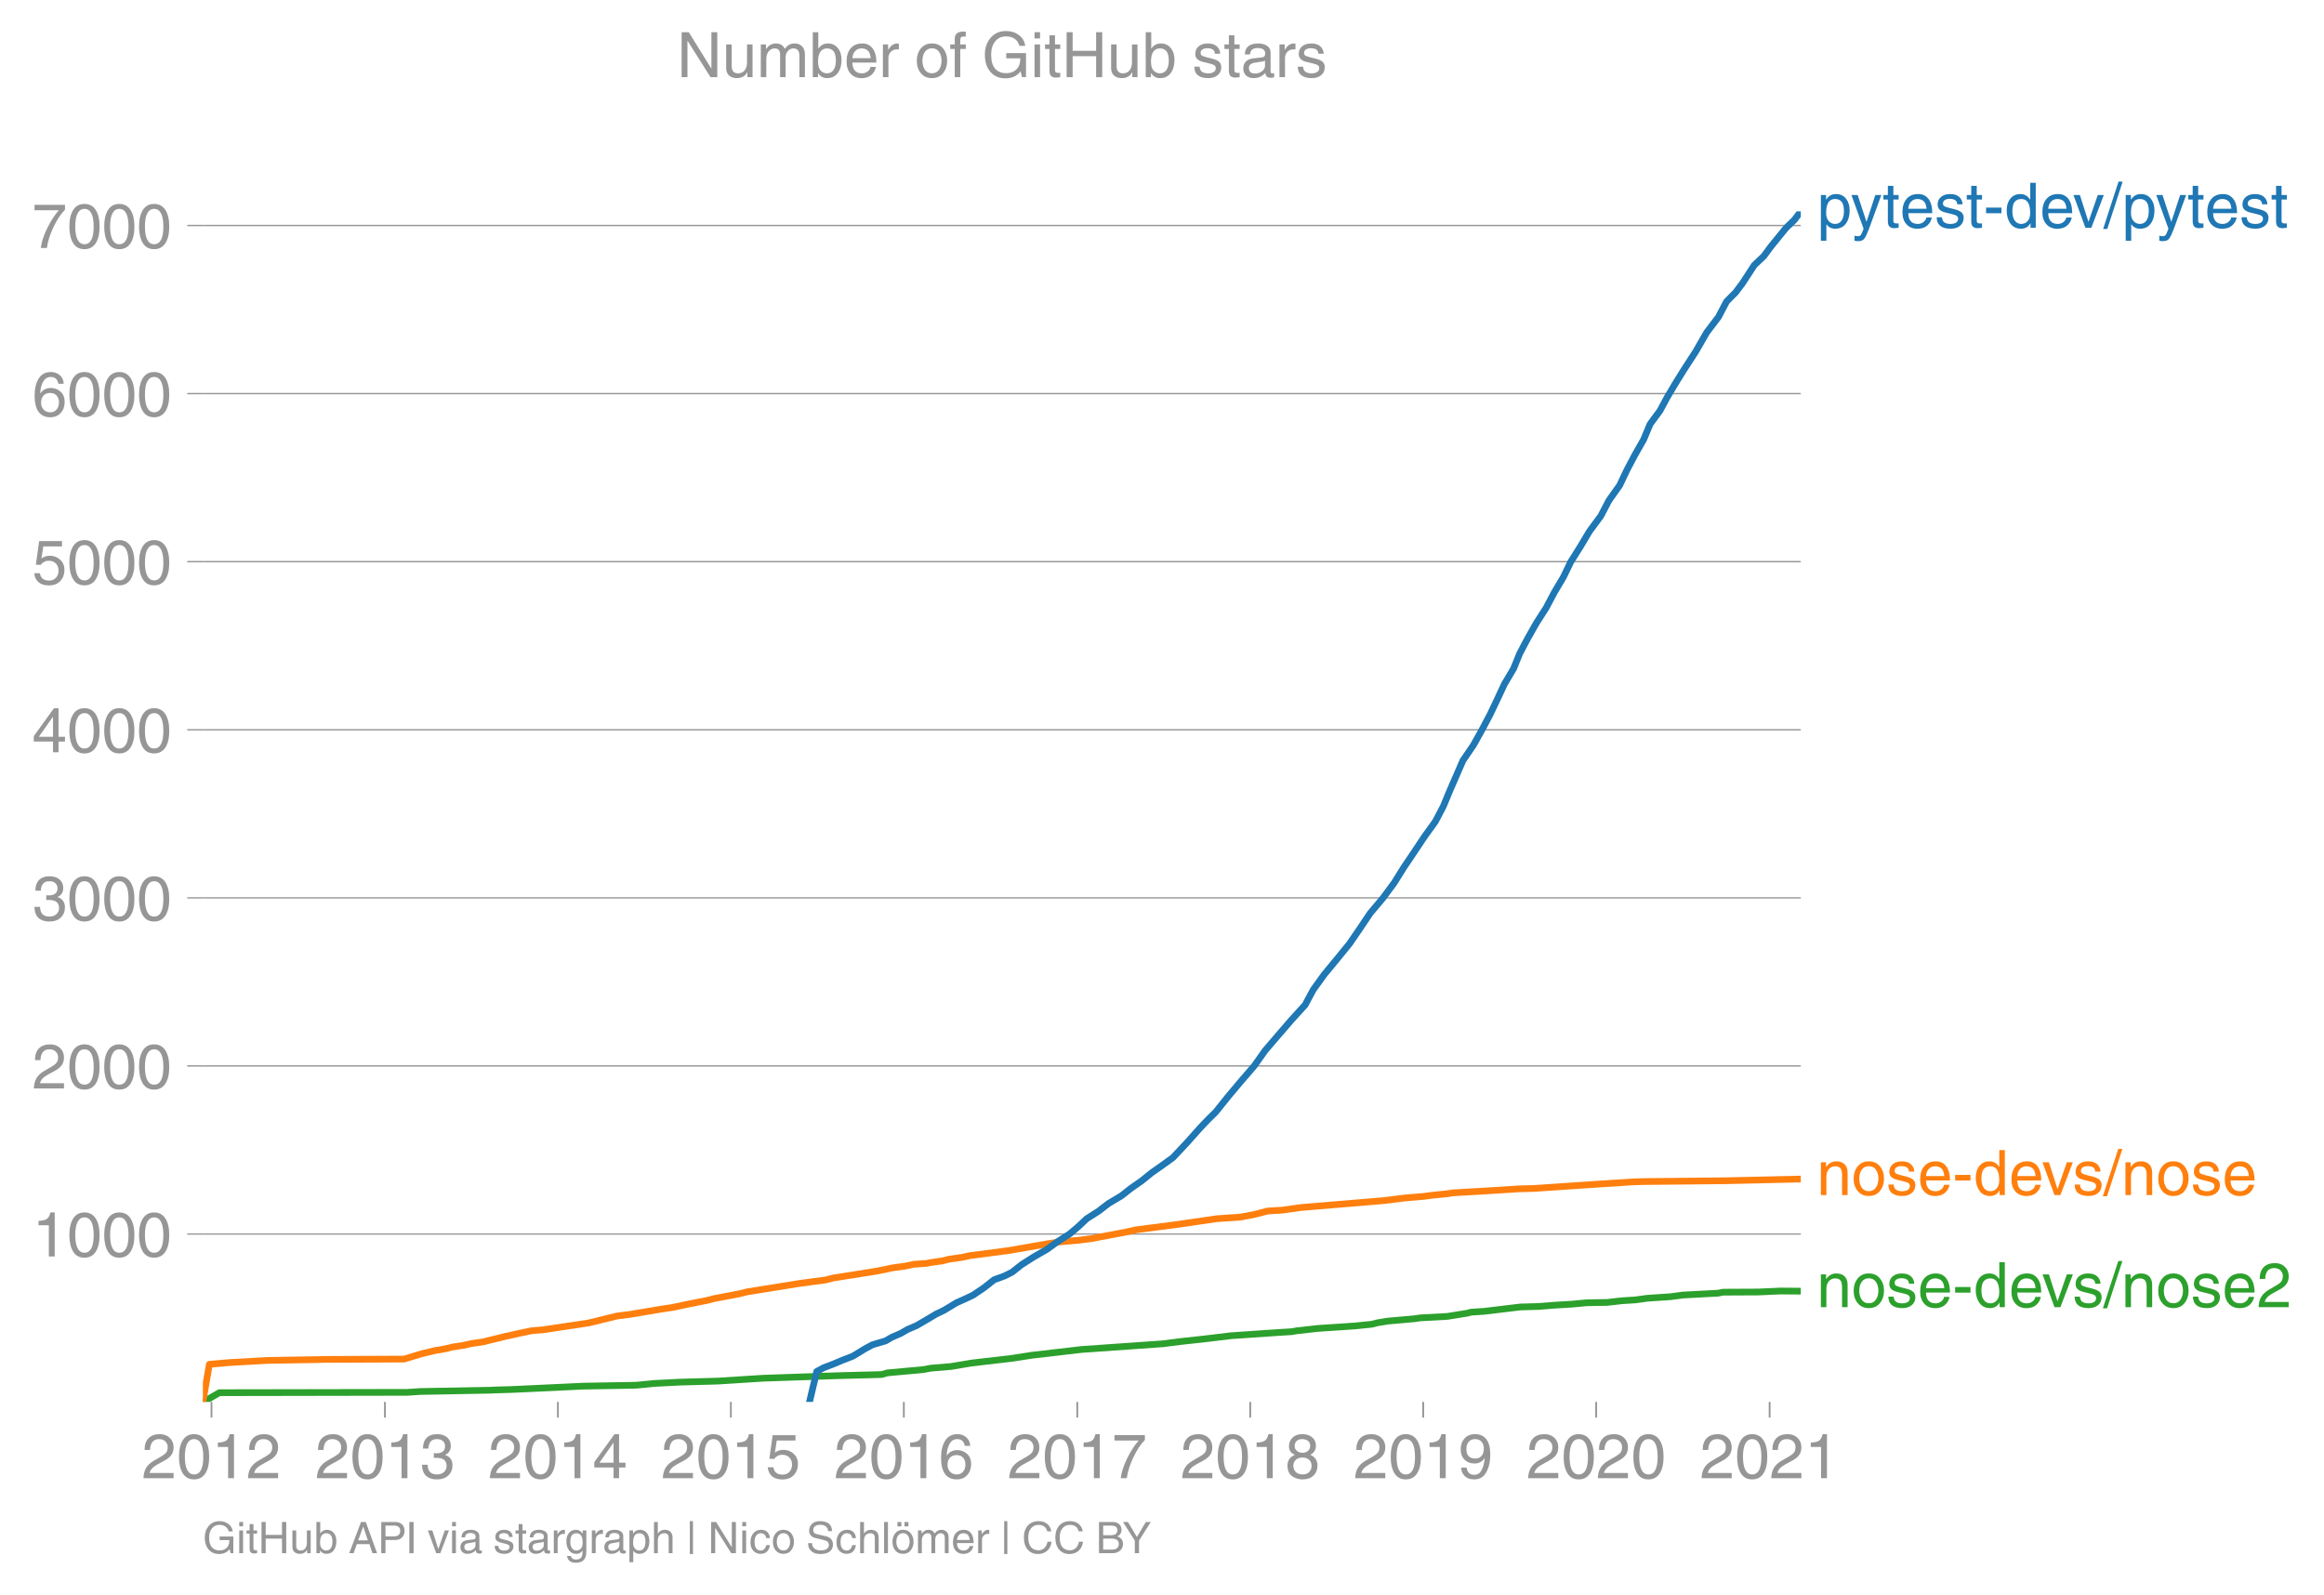
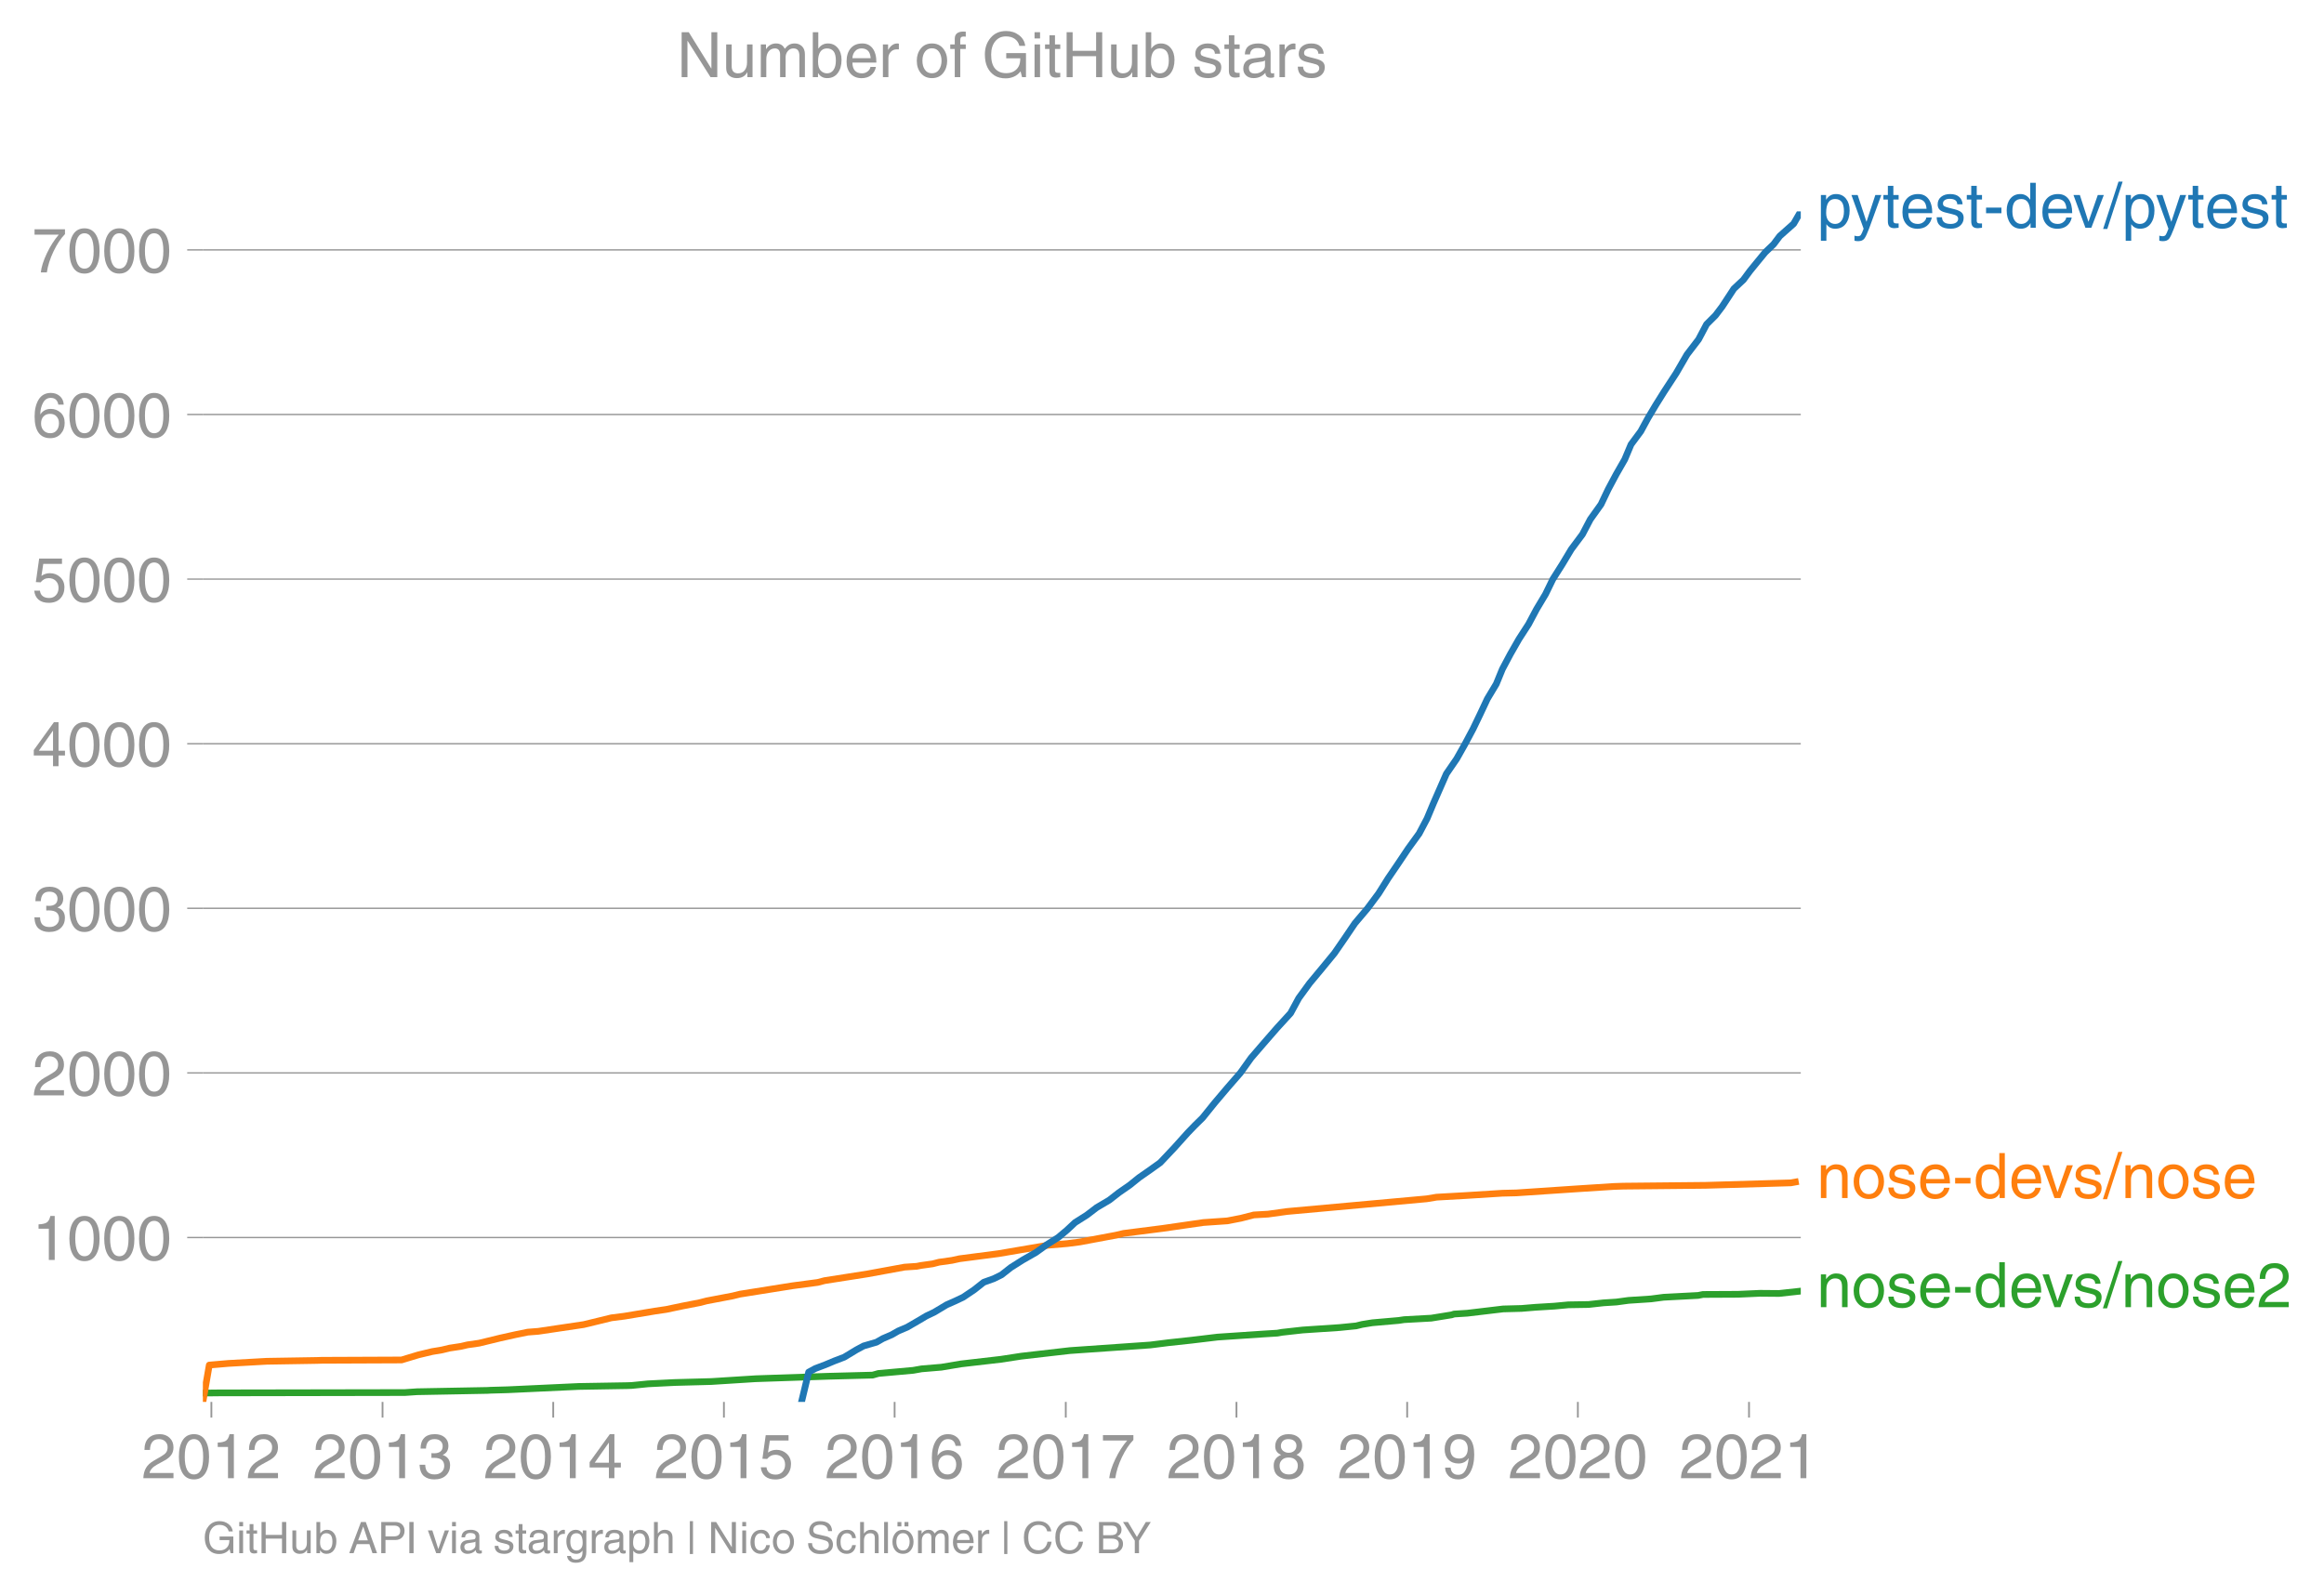
- <svg xmlns="http://www.w3.org/2000/svg" xmlns:xlink="http://www.w3.org/1999/xlink" height="475.345" viewBox="0 0 519.398 356.509" width="692.531">
+ <svg xmlns="http://www.w3.org/2000/svg" xmlns:xlink="http://www.w3.org/1999/xlink" height="475.344" viewBox="0 0 519.398 356.508" width="692.531">
  <defs>
    <style>*{stroke-linecap:butt;stroke-linejoin:round}</style>
  </defs>
  <g id="figure_1">
-     <path d="M0 356.509h519.398V0H0z" style="fill:none" id="patch_1" />
+     <path d="M0 356.508h519.398V0H0z" style="fill:none" id="patch_1" />
    <g id="axes_1">
      <path d="M45.341 313.361h357.12V47.25H45.341z" style="fill:none" id="patch_2" />
-       <path clip-path="url(#pd6af03d33a)" d="m45.43 313.361 3.601-2.066 42.052-.075 2.759-.188 15.986-.3.586-.038 3.948-.113 16.072-.751 10.95-.188 1.07-.038 3.723-.375 5.983-.3 8.323-.226 10.036-.64 16.502-.563 10-.263 1.318-.375 7.883-.714 1.882-.338 4.496-.376 4.424-.751 9.031-1.052 4.63-.714 11.011-1.278 18.215-1.277 4.144-.526 5.171-.564 5.924-.713 10.508-.714 3.032-.188 1.04-.188 4.674-.526 8.39-.563 3.73-.376 1.354-.338 2.3-.376 5.974-.526 1.242-.188 6.126-.338 4.607-.751.588-.188 2.959-.188 8.141-.977 4.163-.113 3.142-.263 4.302-.263 3.166-.3 4.565-.075 3.382-.376 2.939-.188 2.74-.376 5.1-.338 2.836-.375 7.812-.414 1.118-.225 7.912-.038 4.99-.225 4.308.037h0" style="fill:none;stroke:#2ca02c;stroke-linecap:square;stroke-width:1.5" id="line2d_1" />
+       <path clip-path="url(#p66d762eaec)" d="m45.428 311.375 3.554-.037 41.5-.074 2.722-.184 15.776-.294.579-.037 3.896-.11 15.86-.736 10.806-.184 1.057-.037 3.674-.368 5.904-.294 8.214-.22 9.904-.626 16.284-.552 9.869-.258 1.3-.368 7.78-.699 1.857-.33 4.437-.369 4.366-.735 8.913-1.03 4.57-.7 10.865-1.25 17.975-1.251 4.09-.516 5.103-.551 5.846-.7 10.37-.698 2.992-.184 1.026-.184 4.613-.515 8.279-.552 3.68-.368 1.337-.331 2.27-.368 5.896-.515 1.226-.184 6.045-.331 4.547-.736.58-.184 2.92-.184 8.034-.957 4.108-.11 3.101-.258 4.246-.257 3.124-.295 4.505-.073 3.337-.368 2.9-.184 2.704-.368 5.034-.331 2.798-.368 7.71-.405 1.103-.22 7.808-.037 4.924-.22 4.251.036 4.733-.515h0" style="fill:none;stroke:#2ca02c;stroke-linecap:square;stroke-width:1.5" id="line2d_1" />
      <g id="matplotlib.axis_1">
        <g id="xtick_1">
          <g id="line2d_2">
            <defs>
-               <path d="M0 0v3.5" id="meccbf8da49" style="stroke:#969696;stroke-width:.4" />
-             </defs>
-             <use style="fill:#969696;stroke:#969696;stroke-width:.4" x="47.267" xlink:href="#meccbf8da49" y="313.361" />
-           </g>
-           <g style="fill:#969696" transform="matrix(.14 0 0 -.14 31.696 330.41)" id="text_1">
+               <path d="M0 0v3.5" id="mb5f9e0dc05" style="stroke:#969696;stroke-width:.4" />
+             </defs>
+             <use style="fill:#969696;stroke:#969696;stroke-width:.4" x="47.242" xlink:href="#mb5f9e0dc05" y="313.361" />
+           </g>
+           <g style="fill:#969696" transform="matrix(.14 0 0 -.14 31.671 330.41)" id="text_1">
            <defs>
              <path d="M281 2888q0 793 409 1202 410 410 1148 410 618 0 1012-375t394-969q0-462-227-780-226-317-667-557l-775-425q-684-375-775-863h2444V0H166q25 634 275 1056t781 728l806 469q322 185 469 383t147 545q0 344-241 578-240 235-650 235-453 0-678-299-225-298-231-807H281z" id="HelveticaWorld-Regular-32" transform="scale(.01563)" />
              <path d="M2719 2188q0 903-239 1354-239 452-702 452-453 0-697-452-243-451-243-1354 0-875 240-1340 241-464 700-464 463 0 702 448 239 449 239 1356zm603 0q0-1107-400-1709-400-601-1144-601-772 0-1156 623-384 624-384 1687 0 1090 393 1701 394 611 1147 611 744 0 1144-608t400-1704z" id="HelveticaWorld-Regular-30" transform="scale(.01563)" />
              <path d="M2297 0h-600v3194H647v447q550 18 818 176 269 158 391 683h441V0z" id="HelveticaWorld-Regular-31" transform="scale(.01563)" />
            </defs>
            <use xlink:href="#HelveticaWorld-Regular-32" />
            <use x="55.615" xlink:href="#HelveticaWorld-Regular-30" />
            <use x="111.23" xlink:href="#HelveticaWorld-Regular-31" />
            <use x="166.846" xlink:href="#HelveticaWorld-Regular-32" />
          </g>
        </g>
        <g id="xtick_2">
-           <use style="fill:#969696;stroke:#969696;stroke-width:.4" x="86.03" xlink:href="#meccbf8da49" y="313.361" id="line2d_3" />
-           <g style="fill:#969696" transform="matrix(.14 0 0 -.14 70.46 330.41)" id="text_2">
+           <use style="fill:#969696;stroke:#969696;stroke-width:.4" x="85.495" xlink:href="#mb5f9e0dc05" y="313.361" id="line2d_3" />
+           <g style="fill:#969696" transform="matrix(.14 0 0 -.14 69.924 330.41)" id="text_2">
            <defs>
              <path d="M1434 2559q141-12 294-12 397 0 626 183 230 183 230 554 0 300-214 505t-617 205q-447 0-655-263-207-262-220-703H325q0 703 369 1087 369 385 1084 385 635 0 1013-327 378-326 378-857 0-685-578-928v-13q750-256 750-1050 0-634-422-1041-422-406-1197-406-634 0-1044 333-409 333-459 1164h581q13-519 256-755 244-236 703-236 444 0 713 247t269 622q0 410-257 619-256 209-793 209-128 0-257-6v484z" id="HelveticaWorld-Regular-33" transform="scale(.01563)" />
            </defs>
            <use xlink:href="#HelveticaWorld-Regular-32" />
            <use x="55.615" xlink:href="#HelveticaWorld-Regular-30" />
            <use x="111.23" xlink:href="#HelveticaWorld-Regular-31" />
            <use x="166.846" xlink:href="#HelveticaWorld-Regular-33" />
          </g>
        </g>
        <g id="xtick_3">
-           <use style="fill:#969696;stroke:#969696;stroke-width:.4" x="124.687" xlink:href="#meccbf8da49" y="313.361" id="line2d_4" />
-           <g style="fill:#969696" transform="matrix(.14 0 0 -.14 109.116 330.41)" id="text_3">
+           <use style="fill:#969696;stroke:#969696;stroke-width:.4" x="123.644" xlink:href="#mb5f9e0dc05" y="313.361" id="line2d_4" />
+           <g style="fill:#969696" transform="matrix(.14 0 0 -.14 108.073 330.41)" id="text_3">
            <defs>
              <path d="M678 1581h1447v2041h-12L678 1581zm2010-487V0h-563v1094H159v550l2063 2856h466V1581h659v-487h-659z" id="HelveticaWorld-Regular-34" transform="scale(.01563)" />
            </defs>
            <use xlink:href="#HelveticaWorld-Regular-32" />
            <use x="55.615" xlink:href="#HelveticaWorld-Regular-30" />
            <use x="111.23" xlink:href="#HelveticaWorld-Regular-31" />
            <use x="166.846" xlink:href="#HelveticaWorld-Regular-34" />
          </g>
        </g>
        <g id="xtick_4">
-           <use style="fill:#969696;stroke:#969696;stroke-width:.4" x="163.344" xlink:href="#meccbf8da49" y="313.361" id="line2d_5" />
-           <g style="fill:#969696" transform="matrix(.14 0 0 -.14 147.773 330.41)" id="text_4">
+           <use style="fill:#969696;stroke:#969696;stroke-width:.4" x="161.792" xlink:href="#mb5f9e0dc05" y="313.361" id="line2d_5" />
+           <g style="fill:#969696" transform="matrix(.14 0 0 -.14 146.222 330.41)" id="text_4">
            <defs>
              <path d="M941 2619q372 281 872 281 606 0 1042-403t436-1038q0-690-421-1139-420-448-1179-448-660 0-1041 323-381 324-444 918h582q43-363 284-555t669-192q415 0 681 287 266 288 266 735 0 456-279 731-278 275-718 275-500 0-835-428l-484 25 337 2406h2332v-544H1131L941 2619z" id="HelveticaWorld-Regular-35" transform="scale(.01563)" />
            </defs>
            <use xlink:href="#HelveticaWorld-Regular-32" />
            <use x="55.615" xlink:href="#HelveticaWorld-Regular-30" />
            <use x="111.23" xlink:href="#HelveticaWorld-Regular-31" />
            <use x="166.846" xlink:href="#HelveticaWorld-Regular-35" />
          </g>
        </g>
        <g id="xtick_5">
-           <use style="fill:#969696;stroke:#969696;stroke-width:.4" x="202.001" xlink:href="#meccbf8da49" y="313.361" id="line2d_6" />
-           <g style="fill:#969696" transform="matrix(.14 0 0 -.14 186.43 330.41)" id="text_5">
+           <use style="fill:#969696;stroke:#969696;stroke-width:.4" x="199.941" xlink:href="#mb5f9e0dc05" y="313.361" id="line2d_6" />
+           <g style="fill:#969696" transform="matrix(.14 0 0 -.14 184.37 330.41)" id="text_5">
            <defs>
              <path d="M903 1381q0-440 262-719 263-278 685-278 403 0 642 284 239 285 239 748 0 403-236 675t-670 272q-422 0-672-266t-250-716zm1766 1922q-63 344-255 517-192 174-520 174-519 0-791-507-272-506-278-1159l13-12q359 553 1068 553 566 0 988-375t422-1053q0-672-400-1118-400-445-1078-445-782 0-1188 556-406 557-406 1660 0 1062 415 1734 416 672 1247 672 538 0 910-321 372-320 403-876h-550z" id="HelveticaWorld-Regular-36" transform="scale(.01563)" />
            </defs>
            <use xlink:href="#HelveticaWorld-Regular-32" />
            <use x="55.615" xlink:href="#HelveticaWorld-Regular-30" />
            <use x="111.23" xlink:href="#HelveticaWorld-Regular-31" />
            <use x="166.846" xlink:href="#HelveticaWorld-Regular-36" />
          </g>
        </g>
        <g id="xtick_6">
-           <use style="fill:#969696;stroke:#969696;stroke-width:.4" x="240.763" xlink:href="#meccbf8da49" y="313.361" id="line2d_7" />
-           <g style="fill:#969696" transform="matrix(.14 0 0 -.14 225.193 330.41)" id="text_6">
+           <use style="fill:#969696;stroke:#969696;stroke-width:.4" x="238.194" xlink:href="#mb5f9e0dc05" y="313.361" id="line2d_7" />
+           <g style="fill:#969696" transform="matrix(.14 0 0 -.14 222.624 330.41)" id="text_6">
            <defs>
              <path d="M238 4403h3109v-494q-641-653-1172-1766Q1644 1031 1497 0H878q94 850 622 1954 528 1105 1213 1899H238v550z" id="HelveticaWorld-Regular-37" transform="scale(.01563)" />
            </defs>
            <use xlink:href="#HelveticaWorld-Regular-32" />
            <use x="55.615" xlink:href="#HelveticaWorld-Regular-30" />
            <use x="111.23" xlink:href="#HelveticaWorld-Regular-31" />
            <use x="166.846" xlink:href="#HelveticaWorld-Regular-37" />
          </g>
        </g>
        <g id="xtick_7">
-           <use style="fill:#969696;stroke:#969696;stroke-width:.4" x="279.42" xlink:href="#meccbf8da49" y="313.361" id="line2d_8" />
-           <g style="fill:#969696" transform="matrix(.14 0 0 -.14 263.85 330.41)" id="text_7">
+           <use style="fill:#969696;stroke:#969696;stroke-width:.4" x="276.343" xlink:href="#mb5f9e0dc05" y="313.361" id="line2d_8" />
+           <g style="fill:#969696" transform="matrix(.14 0 0 -.14 260.772 330.41)" id="text_7">
            <defs>
              <path d="M1766 2597q347 0 573 198 227 199 227 527 0 294-218 483-217 189-620 189-359 0-555-199-195-198-195-504 0-328 244-511t544-183zm6-484q-434 0-681-241t-247-591q0-403 250-650t712-247q410 0 655 247t245 657q0 350-245 587-245 238-689 238zm1378 1228q0-678-578-947 397-178 567-471 170-292 170-623 0-641-413-1032-412-390-1112-390-612 0-1076 336T244 1306q0 763 762 1082-609 243-609 875 0 531 361 884t1001 353q641 0 1016-333t375-826z" id="HelveticaWorld-Regular-38" transform="scale(.01563)" />
            </defs>
            <use xlink:href="#HelveticaWorld-Regular-32" />
            <use x="55.615" xlink:href="#HelveticaWorld-Regular-30" />
            <use x="111.23" xlink:href="#HelveticaWorld-Regular-31" />
            <use x="166.846" xlink:href="#HelveticaWorld-Regular-38" />
          </g>
        </g>
        <g id="xtick_8">
-           <use style="fill:#969696;stroke:#969696;stroke-width:.4" x="318.077" xlink:href="#meccbf8da49" y="313.361" id="line2d_9" />
-           <g style="fill:#969696" transform="matrix(.14 0 0 -.14 302.507 330.41)" id="text_8">
+           <use style="fill:#969696;stroke:#969696;stroke-width:.4" x="314.492" xlink:href="#mb5f9e0dc05" y="313.361" id="line2d_9" />
+           <g style="fill:#969696" transform="matrix(.14 0 0 -.14 298.921 330.41)" id="text_8">
            <defs>
              <path d="M1766 2009q384 0 624 259 241 260 241 766 0 416-228 688t-681 272q-391 0-632-275-240-275-240-738 0-472 225-722t691-250zm-82-506q-640 0-1028 397-387 397-387 1056 0 666 390 1105 391 439 1057 439 775 0 1175-522t400-1565q0-1082-410-1809-409-726-1225-726-637 0-987 358t-350 845h565q25-337 220-536 196-198 540-198 487 0 737 434 250 435 344 1247l-12 13q-363-538-1029-538z" id="HelveticaWorld-Regular-39" transform="scale(.01563)" />
            </defs>
            <use xlink:href="#HelveticaWorld-Regular-32" />
            <use x="55.615" xlink:href="#HelveticaWorld-Regular-30" />
            <use x="111.23" xlink:href="#HelveticaWorld-Regular-31" />
            <use x="166.846" xlink:href="#HelveticaWorld-Regular-39" />
          </g>
        </g>
        <g id="xtick_9">
-           <use style="fill:#969696;stroke:#969696;stroke-width:.4" x="356.734" xlink:href="#meccbf8da49" y="313.361" id="line2d_10" />
-           <g style="fill:#969696" transform="matrix(.14 0 0 -.14 341.164 330.41)" id="text_9">
+           <use style="fill:#969696;stroke:#969696;stroke-width:.4" x="352.641" xlink:href="#mb5f9e0dc05" y="313.361" id="line2d_10" />
+           <g style="fill:#969696" transform="matrix(.14 0 0 -.14 337.07 330.41)" id="text_9">
            <use xlink:href="#HelveticaWorld-Regular-32" />
            <use x="55.615" xlink:href="#HelveticaWorld-Regular-30" />
            <use x="111.23" xlink:href="#HelveticaWorld-Regular-32" />
            <use x="166.846" xlink:href="#HelveticaWorld-Regular-30" />
          </g>
        </g>
        <g id="xtick_10">
-           <use style="fill:#969696;stroke:#969696;stroke-width:.4" x="395.497" xlink:href="#meccbf8da49" y="313.361" id="line2d_11" />
-           <g style="fill:#969696" transform="matrix(.14 0 0 -.14 379.926 330.41)" id="text_10">
+           <use style="fill:#969696;stroke:#969696;stroke-width:.4" x="390.894" xlink:href="#mb5f9e0dc05" y="313.361" id="line2d_11" />
+           <g style="fill:#969696" transform="matrix(.14 0 0 -.14 375.323 330.41)" id="text_10">
            <use xlink:href="#HelveticaWorld-Regular-32" />
            <use x="55.615" xlink:href="#HelveticaWorld-Regular-30" />
            <use x="111.23" xlink:href="#HelveticaWorld-Regular-32" />
            <use x="166.846" xlink:href="#HelveticaWorld-Regular-31" />
          </g>
        </g>
      </g>
      <g id="matplotlib.axis_2">
        <g id="ytick_1">
-           <path clip-path="url(#pd6af03d33a)" d="M45.341 275.828h357.12" style="fill:none;stroke:#969696;stroke-linecap:square;stroke-width:.3" id="line2d_12" />
+           <path clip-path="url(#p66d762eaec)" d="M45.341 276.607h357.12" style="fill:none;stroke:#969696;stroke-linecap:square;stroke-width:.3" id="line2d_12" />
          <g id="line2d_13">
            <defs>
-               <path d="M0 0h-3.5" id="mff50df75fc" style="stroke:#969696;stroke-width:.3" />
-             </defs>
-             <use style="fill:#969696;stroke:#969696;stroke-width:.3" x="45.341" xlink:href="#mff50df75fc" y="275.828" />
-           </g>
-           <g style="fill:#969696" transform="matrix(.14 0 0 -.14 7.2 280.853)" id="text_11">
+               <path d="M0 0h-3.5" id="me310effd97" style="stroke:#969696;stroke-width:.3" />
+             </defs>
+             <use style="fill:#969696;stroke:#969696;stroke-width:.3" x="45.341" xlink:href="#me310effd97" y="276.607" />
+           </g>
+           <g style="fill:#969696" transform="matrix(.14 0 0 -.14 7.2 281.631)" id="text_11">
            <use xlink:href="#HelveticaWorld-Regular-31" />
            <use x="55.615" xlink:href="#HelveticaWorld-Regular-30" />
            <use x="111.23" xlink:href="#HelveticaWorld-Regular-30" />
            <use x="166.846" xlink:href="#HelveticaWorld-Regular-30" />
          </g>
        </g>
        <g id="ytick_2">
-           <path clip-path="url(#pd6af03d33a)" d="M45.341 238.258h357.12" style="fill:none;stroke:#969696;stroke-linecap:square;stroke-width:.3" id="line2d_14" />
-           <use style="fill:#969696;stroke:#969696;stroke-width:.3" x="45.341" xlink:href="#mff50df75fc" y="238.258" id="line2d_15" />
-           <g style="fill:#969696" transform="matrix(.14 0 0 -.14 7.2 243.283)" id="text_12">
+           <path clip-path="url(#p66d762eaec)" d="M45.341 239.815h357.12" style="fill:none;stroke:#969696;stroke-linecap:square;stroke-width:.3" id="line2d_14" />
+           <use style="fill:#969696;stroke:#969696;stroke-width:.3" x="45.341" xlink:href="#me310effd97" y="239.815" id="line2d_15" />
+           <g style="fill:#969696" transform="matrix(.14 0 0 -.14 7.2 244.84)" id="text_12">
            <use xlink:href="#HelveticaWorld-Regular-32" />
            <use x="55.615" xlink:href="#HelveticaWorld-Regular-30" />
            <use x="111.23" xlink:href="#HelveticaWorld-Regular-30" />
            <use x="166.846" xlink:href="#HelveticaWorld-Regular-30" />
          </g>
        </g>
        <g id="ytick_3">
-           <path clip-path="url(#pd6af03d33a)" d="M45.341 200.687h357.12" style="fill:none;stroke:#969696;stroke-linecap:square;stroke-width:.3" id="line2d_16" />
-           <use style="fill:#969696;stroke:#969696;stroke-width:.3" x="45.341" xlink:href="#mff50df75fc" y="200.687" id="line2d_17" />
-           <g style="fill:#969696" transform="matrix(.14 0 0 -.14 7.2 205.712)" id="text_13">
+           <path clip-path="url(#p66d762eaec)" d="M45.341 203.024h357.12" style="fill:none;stroke:#969696;stroke-linecap:square;stroke-width:.3" id="line2d_16" />
+           <use style="fill:#969696;stroke:#969696;stroke-width:.3" x="45.341" xlink:href="#me310effd97" y="203.024" id="line2d_17" />
+           <g style="fill:#969696" transform="matrix(.14 0 0 -.14 7.2 208.049)" id="text_13">
            <use xlink:href="#HelveticaWorld-Regular-33" />
            <use x="55.615" xlink:href="#HelveticaWorld-Regular-30" />
            <use x="111.23" xlink:href="#HelveticaWorld-Regular-30" />
            <use x="166.846" xlink:href="#HelveticaWorld-Regular-30" />
          </g>
        </g>
        <g id="ytick_4">
-           <path clip-path="url(#pd6af03d33a)" d="M45.341 163.117h357.12" style="fill:none;stroke:#969696;stroke-linecap:square;stroke-width:.3" id="line2d_18" />
-           <use style="fill:#969696;stroke:#969696;stroke-width:.3" x="45.341" xlink:href="#mff50df75fc" y="163.117" id="line2d_19" />
-           <g style="fill:#969696" transform="matrix(.14 0 0 -.14 7.2 168.142)" id="text_14">
+           <path clip-path="url(#p66d762eaec)" d="M45.341 166.233h357.12" style="fill:none;stroke:#969696;stroke-linecap:square;stroke-width:.3" id="line2d_18" />
+           <use style="fill:#969696;stroke:#969696;stroke-width:.3" x="45.341" xlink:href="#me310effd97" y="166.233" id="line2d_19" />
+           <g style="fill:#969696" transform="matrix(.14 0 0 -.14 7.2 171.257)" id="text_14">
            <use xlink:href="#HelveticaWorld-Regular-34" />
            <use x="55.615" xlink:href="#HelveticaWorld-Regular-30" />
            <use x="111.23" xlink:href="#HelveticaWorld-Regular-30" />
            <use x="166.846" xlink:href="#HelveticaWorld-Regular-30" />
          </g>
        </g>
        <g id="ytick_5">
-           <path clip-path="url(#pd6af03d33a)" d="M45.341 125.546h357.12" style="fill:none;stroke:#969696;stroke-linecap:square;stroke-width:.3" id="line2d_20" />
-           <use style="fill:#969696;stroke:#969696;stroke-width:.3" x="45.341" xlink:href="#mff50df75fc" y="125.546" id="line2d_21" />
-           <g style="fill:#969696" transform="matrix(.14 0 0 -.14 7.2 130.571)" id="text_15">
+           <path clip-path="url(#p66d762eaec)" d="M45.341 129.441h357.12" style="fill:none;stroke:#969696;stroke-linecap:square;stroke-width:.3" id="line2d_20" />
+           <use style="fill:#969696;stroke:#969696;stroke-width:.3" x="45.341" xlink:href="#me310effd97" y="129.441" id="line2d_21" />
+           <g style="fill:#969696" transform="matrix(.14 0 0 -.14 7.2 134.466)" id="text_15">
            <use xlink:href="#HelveticaWorld-Regular-35" />
            <use x="55.615" xlink:href="#HelveticaWorld-Regular-30" />
            <use x="111.23" xlink:href="#HelveticaWorld-Regular-30" />
            <use x="166.846" xlink:href="#HelveticaWorld-Regular-30" />
          </g>
        </g>
        <g id="ytick_6">
-           <path clip-path="url(#pd6af03d33a)" d="M45.341 87.976h357.12" style="fill:none;stroke:#969696;stroke-linecap:square;stroke-width:.3" id="line2d_22" />
-           <use style="fill:#969696;stroke:#969696;stroke-width:.3" x="45.341" xlink:href="#mff50df75fc" y="87.976" id="line2d_23" />
-           <g style="fill:#969696" transform="matrix(.14 0 0 -.14 7.2 93)" id="text_16">
+           <path clip-path="url(#p66d762eaec)" d="M45.341 92.65h357.12" style="fill:none;stroke:#969696;stroke-linecap:square;stroke-width:.3" id="line2d_22" />
+           <use style="fill:#969696;stroke:#969696;stroke-width:.3" x="45.341" xlink:href="#me310effd97" y="92.65" id="line2d_23" />
+           <g style="fill:#969696" transform="matrix(.14 0 0 -.14 7.2 97.675)" id="text_16">
            <use xlink:href="#HelveticaWorld-Regular-36" />
            <use x="55.615" xlink:href="#HelveticaWorld-Regular-30" />
            <use x="111.23" xlink:href="#HelveticaWorld-Regular-30" />
            <use x="166.846" xlink:href="#HelveticaWorld-Regular-30" />
          </g>
        </g>
        <g id="ytick_7">
-           <path clip-path="url(#pd6af03d33a)" d="M45.341 50.405h357.12" style="fill:none;stroke:#969696;stroke-linecap:square;stroke-width:.3" id="line2d_24" />
-           <use style="fill:#969696;stroke:#969696;stroke-width:.3" x="45.341" xlink:href="#mff50df75fc" y="50.405" id="line2d_25" />
-           <g style="fill:#969696" transform="matrix(.14 0 0 -.14 7.2 55.43)" id="text_17">
+           <path clip-path="url(#p66d762eaec)" d="M45.341 55.859h357.12" style="fill:none;stroke:#969696;stroke-linecap:square;stroke-width:.3" id="line2d_24" />
+           <use style="fill:#969696;stroke:#969696;stroke-width:.3" x="45.341" xlink:href="#me310effd97" y="55.859" id="line2d_25" />
+           <g style="fill:#969696" transform="matrix(.14 0 0 -.14 7.2 60.883)" id="text_17">
            <use xlink:href="#HelveticaWorld-Regular-37" />
            <use x="55.615" xlink:href="#HelveticaWorld-Regular-30" />
            <use x="111.23" xlink:href="#HelveticaWorld-Regular-30" />
            <use x="166.846" xlink:href="#HelveticaWorld-Regular-30" />
          </g>
        </g>
      </g>
-       <path clip-path="url(#pd6af03d33a)" d="m45.341 313.361 1.45-8.415 4.336-.376 8.673-.489 11.332-.187 1.15-.038 18.046-.075 3.824-1.165 3.119-.751 2.234-.376 1.694-.413 2.458-.376 1.642-.376 2.604-.375 4.747-1.165 3.518-.789 2.734-.564 2.393-.187 10.286-1.54 3.224-.79 3.06-.751 2.946-.376 6.923-1.165 2.542-.375 3.725-.79 3.844-.75 1.6-.414 5.874-1.127 1.667-.413 11.95-1.916 5.63-.752 1.584-.413 9.75-1.54 3.65-.752 2.744-.376 1.946-.413 2.775-.188.932-.188 2.67-.375 1.449-.376 2.913-.413 1.706-.376 8.868-1.165 8.841-1.54 2.298-.376 4.403-.375 2.888-.376 8.13-1.54 1.747-.414 8.78-1.127 9.29-1.352 5.419-.376 3.077-.601 2.921-.752 3.209-.188 4.303-.6 16.288-1.353 2.206-.188 4.471-.564 4.427-.375 1.627-.226 3.687-.375 1.16-.188 6.616-.376 8.3-.526 3.155-.075 13.914-.94 8.122-.525 2.207-.076 18.643-.187 16.608-.376h0" style="fill:none;stroke:#ff7f0e;stroke-linecap:square;stroke-width:1.5" id="line2d_26" />
-       <path clip-path="url(#pd6af03d33a)" d="m180.916 313.361 1.615-6.8 1.51-.826 2.262-.865 2.046-.864 2.245-.864 2.778-1.69 1.594-.865 2.937-.864 1.434-.826 1.989-.864 1.495-.865 2.019-.864 2.893-1.69 1.43-.864 1.804-.865 2.797-1.69 1.94-.864 1.81-.864 2.49-1.691 2.175-1.728 2.287-.827 1.735-.864 2.135-1.69 2.655-1.691 3.002-1.729 2.33-1.69 2.712-1.729 2-1.69 1.833-1.728 2.655-1.691 2.246-1.728 2.842-1.691 2.205-1.728 2.421-1.691 2.129-1.728 2.409-1.69 2.39-1.73 3.167-3.38 3.05-3.42 1.618-1.69 1.746-1.728 2.738-3.42 2.875-3.418 2.95-3.42 2.424-3.418 2.925-3.419 2.919-3.381 3.106-3.42 1.838-3.418 2.473-3.419 2.824-3.419 2.786-3.419 2.343-3.419 2.297-3.419 2.843-3.381 2.528-3.419 2.131-3.419 2.308-3.419 2.271-3.419 2.464-3.419 1.792-3.419 1.417-3.418 2.958-6.8 2.333-3.42 1.911-3.419 1.807-3.418 1.63-3.42 1.593-3.418 2.033-3.42 1.373-3.38 1.805-3.42 1.937-3.418 2.193-3.42 1.805-3.418 2.03-3.42 1.654-3.418 2.147-3.419 2.037-3.419 2.53-3.419 1.78-3.419 2.425-3.419 1.619-3.419 1.808-3.419 1.946-3.418 1.423-3.42 2.213-3.005 1.621-3.006 1.778-3.005 1.89-3.043 2.727-4.208 2.443-4.246 2.626-3.456 1.813-3.457 2.013-2.029 1.527-2.028 2.64-4.058 2.147-2.029 1.492-2.029 1.704-2.104 1.744-2.141 1.903-1.841 1.405-1.879" style="fill:none;stroke:#1f77b4;stroke-linecap:square;stroke-width:1.5" id="line2d_27" />
+       <path clip-path="url(#p66d762eaec)" d="m45.341 313.361 1.43-8.24 4.28-.369 8.559-.478 11.183-.184 1.134-.037 17.81-.073 3.773-1.141 3.078-.736 2.205-.368 1.672-.404 2.426-.368 1.62-.368 2.57-.368 4.684-1.14 3.472-.773 2.698-.552 2.361-.184 10.151-1.509 3.181-.772 3.02-.736 2.908-.368 6.832-1.14 2.508-.368 3.676-.773 3.794-.736 1.578-.405 5.798-1.103 1.645-.405 11.793-1.876 5.557-.736 1.562-.405 9.621-1.508 8.231-1.509 2.739-.184.919-.184 2.635-.368 1.43-.368 2.875-.404 1.684-.368 8.751-1.14 10.992-1.877 4.346-.368 2.85-.368 8.022-1.508 1.725-.405 8.664-1.104 9.167-1.324 5.348-.368 3.038-.589 2.882-.736 3.167-.184 4.246-.588 31.208-2.833 2.213-.368 6.529-.368 8.191-.515 3.113-.074 13.731-.92 8.016-.515 2.178-.073 18.398-.184 19.032-.552 1.01-.184h0" style="fill:none;stroke:#ff7f0e;stroke-linecap:square;stroke-width:1.5" id="line2d_26" />
+       <path clip-path="url(#p66d762eaec)" d="m179.133 313.361 1.595-6.659 1.489-.81 2.233-.845 2.02-.847 2.214-.846 2.742-1.655 1.573-.847 2.899-.846 1.415-.81 1.962-.846 1.476-.846 1.992-.846 2.855-1.656 1.412-.846 1.78-.846 2.76-1.656 1.915-.846 1.786-.846 2.458-1.656 2.145-1.692 2.258-.81 1.711-.846 2.108-1.655 2.62-1.656 2.962-1.692 2.3-1.656 2.676-1.692 1.973-1.656 1.81-1.692 2.62-1.656 2.216-1.692 2.804-1.656 2.176-1.692 2.39-1.656 2.1-1.692 2.378-1.656 2.36-1.692 3.124-3.312 3.01-3.348 1.596-1.655 1.724-1.693 2.702-3.348 2.837-3.348 2.91-3.348 2.393-3.348 2.886-3.348 2.88-3.31 3.066-3.349 1.814-3.348 2.44-3.348 2.787-3.348 2.75-3.348 2.312-3.348 2.267-3.348 2.805-3.311 2.496-3.348 2.103-3.348 2.277-3.348 2.242-3.348 2.431-3.348 1.768-3.348 1.399-3.348 2.919-6.66 2.302-3.348 1.886-3.348 1.783-3.348 1.61-3.348 1.57-3.348 2.007-3.348 1.355-3.31 1.781-3.349 1.912-3.348 2.164-3.348 1.781-3.348 2.003-3.348 1.632-3.348 2.12-3.348 2.01-3.348 2.496-3.348 1.757-3.348 2.394-3.348 1.597-3.348 1.784-3.348 1.92-3.348 1.405-3.348 2.184-2.943 1.6-2.944 1.754-2.943 1.866-2.98 2.691-4.12 2.41-4.158 2.592-3.385 1.789-3.385 1.987-1.986 1.506-1.987 2.606-3.974 2.119-1.986 1.472-1.987 1.681-2.06 1.722-2.098 1.878-1.802 1.386-1.84 3.105-2.76 1.59-2.759" style="fill:none;stroke:#1f77b4;stroke-linecap:square;stroke-width:1.5" id="line2d_27" />
      <g style="fill:#1f77b4" transform="matrix(.14 0 0 -.14 406.032 50.91)" id="text_18">
        <defs>
          <path d="M959 1516q0-538 262-832 263-293 654-293 428 0 665 348 238 349 238 945 0 654-228 954t-687 300q-447 0-676-352-228-352-228-1070zM422 3347h531v-472h13q359 569 1000 569 647 0 1020-471 373-470 373-1201 0-819-381-1344T1888-97q-582 0-891 450h-13v-1678H422v4672z" id="HelveticaWorld-Regular-70" transform="scale(.01563)" />
          <path d="M2497 3347h612L1913 63q-32-88-63-166-272-725-469-995-197-271-637-271-231 0-378 50v513q159-57 350-57 206 0 301 130 96 130 283 636L56 3347h635l897-2725h12l897 2725z" id="HelveticaWorld-Regular-79" transform="scale(.01563)" />
          <path d="M1100 2881V703q0-128 70-195 71-67 252-67h216V0q-307-44-422-44-353 0-516 169-162 169-162 547v2209H84v466h454v934h562v-934h538v-466h-538z" id="HelveticaWorld-Regular-74" transform="scale(.01563)" />
          <path d="M2719 1941q-44 543-288 770-243 227-647 227-409 0-661-288-251-287-267-709h1863zm537-891q-93-519-509-859-366-288-963-294-703 6-1116 461-412 455-412 1223 0 882 425 1372 425 491 1182 491 678 0 1059-507 381-506 381-1446H856q0-525 244-813 244-287 731-287 344 0 591 207 247 208 272 452h562z" id="HelveticaWorld-Regular-65" transform="scale(.01563)" />
          <path d="M2309 2394q-12 300-214 431-201 131-579 131-275 0-471-122-195-121-195-350 0-181 115-267 116-86 501-183l556-140q506-128 723-327 218-198 218-554 0-494-361-802T1638-97Q934-97 573 195q-360 293-367 880h544q13-347 230-516 217-168 651-168 353 0 561 140 208 141 208 391 0 178-135 284-134 107-531 197l-653 160q-397 100-586 298t-189 514q0 494 353 781 354 288 922 288 607 0 930-296 323-295 342-754h-544z" id="HelveticaWorld-Regular-73" transform="scale(.01563)" />
          <path d="M1850 1484H281v575h1569v-575z" id="HelveticaWorld-Regular-2d" transform="scale(.01563)" />
          <path d="M838 1684q0-621 246-957 247-336 657-336 390 0 652 287 263 288 263 838 0 706-224 1064-223 358-679 358-434 0-675-285-240-284-240-969zM3225 0h-531v459h-13Q2363-97 1716-97q-697 0-1079 531-381 532-381 1338 0 744 378 1208 379 464 1016 464 628 0 1000-569l13 38v1681h562V0z" id="HelveticaWorld-Regular-64" transform="scale(.01563)" />
          <path d="M2522 3347h616L1863 0h-604L38 3347h653l872-2725h12l947 2725z" id="HelveticaWorld-Regular-76" transform="scale(.01563)" />
          <path d="M319-122h-428l1575 4838h422L319-122z" id="HelveticaWorld-Regular-2f" transform="scale(.01563)" />
        </defs>
        <use xlink:href="#HelveticaWorld-Regular-70" />
        <use x="54.494" xlink:href="#HelveticaWorld-Regular-79" />
        <use x="105.104" xlink:href="#HelveticaWorld-Regular-74" />
        <use x="132.789" xlink:href="#HelveticaWorld-Regular-65" />
        <use x="188.209" xlink:href="#HelveticaWorld-Regular-73" />
        <use x="238.209" xlink:href="#HelveticaWorld-Regular-74" />
        <use x="265.895" xlink:href="#HelveticaWorld-Regular-2d" />
        <use x="299.195" xlink:href="#HelveticaWorld-Regular-64" />
        <use x="356.178" xlink:href="#HelveticaWorld-Regular-65" />
        <use x="409.223" xlink:href="#HelveticaWorld-Regular-76" />
        <use x="458.832" xlink:href="#HelveticaWorld-Regular-2f" />
        <use x="486.615" xlink:href="#HelveticaWorld-Regular-70" />
        <use x="541.109" xlink:href="#HelveticaWorld-Regular-79" />
        <use x="591.719" xlink:href="#HelveticaWorld-Regular-74" />
        <use x="619.404" xlink:href="#HelveticaWorld-Regular-65" />
        <use x="674.824" xlink:href="#HelveticaWorld-Regular-73" />
        <use x="724.824" xlink:href="#HelveticaWorld-Regular-74" />
      </g>
-       <g style="fill:#ff7f0e" transform="matrix(.14 0 0 -.14 406.032 267.118)" id="text_19">
+       <g style="fill:#ff7f0e" transform="matrix(.14 0 0 -.14 406.032 267.784)" id="text_19">
        <defs>
          <path d="M3150 0h-566v2059q0 475-166 677-165 202-549 202-378 0-632-288-253-287-253-825V0H422v3347h531v-472h13q397 569 1012 569 569 0 870-302 302-301 302-864V0z" id="HelveticaWorld-Regular-6e" transform="scale(.01563)" />
          <path d="M813 1678q0-559 253-920t718-361q482 0 732 378t250 903q0 531-250 901-250 371-732 371-446 0-709-349-262-348-262-923zm-575 0q0 747 415 1256 416 510 1131 510 732 0 1144-516 413-515 413-1250 0-737-410-1256Q2522-97 1784-97q-709 0-1128 503-418 503-418 1272z" id="HelveticaWorld-Regular-6f" transform="scale(.01563)" />
        </defs>
        <use xlink:href="#HelveticaWorld-Regular-6e" />
        <use x="55.176" xlink:href="#HelveticaWorld-Regular-6f" />
        <use x="111.084" xlink:href="#HelveticaWorld-Regular-73" />
        <use x="161.084" xlink:href="#HelveticaWorld-Regular-65" />
        <use x="216.504" xlink:href="#HelveticaWorld-Regular-2d" />
        <use x="249.805" xlink:href="#HelveticaWorld-Regular-64" />
        <use x="306.787" xlink:href="#HelveticaWorld-Regular-65" />
        <use x="359.832" xlink:href="#HelveticaWorld-Regular-76" />
        <use x="408.441" xlink:href="#HelveticaWorld-Regular-73" />
        <use x="458.441" xlink:href="#HelveticaWorld-Regular-2f" />
        <use x="486.225" xlink:href="#HelveticaWorld-Regular-6e" />
        <use x="541.4" xlink:href="#HelveticaWorld-Regular-6f" />
        <use x="597.309" xlink:href="#HelveticaWorld-Regular-73" />
        <use x="647.309" xlink:href="#HelveticaWorld-Regular-65" />
      </g>
-       <g style="fill:#2ca02c" transform="matrix(.14 0 0 -.14 406.032 292.178)" id="text_20">
+       <g style="fill:#2ca02c" transform="matrix(.14 0 0 -.14 406.032 292.176)" id="text_20">
        <use xlink:href="#HelveticaWorld-Regular-6e" />
        <use x="55.176" xlink:href="#HelveticaWorld-Regular-6f" />
        <use x="111.084" xlink:href="#HelveticaWorld-Regular-73" />
        <use x="161.084" xlink:href="#HelveticaWorld-Regular-65" />
        <use x="216.504" xlink:href="#HelveticaWorld-Regular-2d" />
        <use x="249.805" xlink:href="#HelveticaWorld-Regular-64" />
        <use x="306.787" xlink:href="#HelveticaWorld-Regular-65" />
        <use x="359.832" xlink:href="#HelveticaWorld-Regular-76" />
        <use x="408.441" xlink:href="#HelveticaWorld-Regular-73" />
        <use x="458.441" xlink:href="#HelveticaWorld-Regular-2f" />
        <use x="486.225" xlink:href="#HelveticaWorld-Regular-6e" />
        <use x="541.4" xlink:href="#HelveticaWorld-Regular-6f" />
        <use x="597.309" xlink:href="#HelveticaWorld-Regular-73" />
        <use x="647.309" xlink:href="#HelveticaWorld-Regular-65" />
        <use x="702.729" xlink:href="#HelveticaWorld-Regular-32" />
      </g>
-       <g style="fill:#969696" transform="matrix(.09716 0 0 -.09716 45.341 347.17)" id="text_21">
+       <g style="fill:#969696" transform="matrix(.09716 0 0 -.09716 45.341 347.169)" id="text_21">
        <defs>
          <path d="M2463 2456h2018V0h-403l-150 594q-294-375-691-546-396-170-824-170-691 0-1155 301-464 302-721 833-256 532-256 1326 0 990 589 1684t1586 694q744 0 1300-416 557-416 647-1100h-600q-109 453-462 709-353 257-916 257-678 0-1091-511-412-511-412-1352 0-978 409-1436 410-458 1119-458 463 0 783 183t492 497q172 314 172 836H2463v531z" id="HelveticaWorld-Regular-47" transform="scale(.01563)" />
          <path d="M422 3956v638h562v-638H422zM984 0H422v3347h562V0z" id="HelveticaWorld-Regular-69" transform="scale(.01563)" />
          <path d="M4153 0h-622v2144H1131V0H519v4594h612V2694h2400v1900h622V0z" id="HelveticaWorld-Regular-48" transform="scale(.01563)" />
          <path d="M391 3347h562V1125q0-369 167-552 168-182 480-182 434 0 678 307 244 308 244 805v1844h562V0h-531v488l-12 12Q2222-97 1478-97q-481 0-784 262-303 263-303 776v2406z" id="HelveticaWorld-Regular-75" transform="scale(.01563)" />
          <path d="M2778 1684q0 672-238 963-237 291-677 291-447-7-676-349-228-342-228-989 0-659 275-934t641-275q416 0 659 342 244 342 244 951zM422 0v4594h562V2925h13q359 519 969 519 625 0 1009-464t384-1208q0-838-388-1354Q2584-97 1888-97q-613 0-922 513h-13V0H422z" id="HelveticaWorld-Regular-62" transform="scale(.01563)" />
          <path d="m2816 1888-678 2021h-13l-737-2021h1428zm-1619-550L716 0H78l1728 4594h703L4172 0h-678l-453 1338H1197z" id="HelveticaWorld-Regular-41" transform="scale(.01563)" />
          <path d="M1141 2472h1234q466 0 700 204 234 205 234 621 0 372-225 569t-684 197H1141V2472zm0-2472H519v4594h2065q616 0 991-358t375-933q0-597-363-980-362-382-1003-382H1141V0z" id="HelveticaWorld-Regular-50" transform="scale(.01563)" />
          <path d="M1141 0H519v4594h622V0z" id="HelveticaWorld-Regular-49" transform="scale(.01563)" />
          <path d="M2456 1709q-62-65-245-106-183-40-683-106-369-44-542-182-173-137-173-362 0-275 146-428 147-153 469-153 403 0 715 229 313 230 313 558v550zM397 2328q19 566 367 841 349 275 1014 275 531 0 890-241 360-240 360-694V581q0-197 178-197 72 0 185 25V0q-153-63-319-63-288 0-429 123-140 124-146 387Q2016-97 1288-97q-475 0-763 269-287 269-287 700 0 441 250 712 250 272 728 329l993 121q269 41 269 397 0 263-195 403-195 141-592 141-353 0-543-156-189-156-226-491H397z" id="HelveticaWorld-Regular-61" transform="scale(.01563)" />
          <path d="M984 0H422v3347h531v-556h13q365 653 940 653 91 0 147-19v-584h-209q-378 0-619-257-241-256-241-637V0z" id="HelveticaWorld-Regular-72" transform="scale(.01563)" />
          <path d="M831 1684q0-615 244-954t659-339q404 0 660 293 256 294 256 832 0 706-224 1064-223 358-679 358-459 0-688-305-228-305-228-949zM3188 191q0-807-388-1203-387-397-1169-397-562 0-895 259T353-409h563q43-244 226-388t530-144q472 0 712 254 241 253 241 821v238h-12Q2297-97 1722-97q-716 0-1094 528T250 1772q0 744 381 1208 382 464 1013 464 634 0 1000-569h12v472h532V191z" id="HelveticaWorld-Regular-67" transform="scale(.01563)" />
          <path d="M3150 0h-566v2188q0 403-156 576-156 174-509 174-435 0-685-282-250-281-250-831V0H422v4594h562V2900h13q384 544 981 544 550 0 861-288 311-287 311-878V0z" id="HelveticaWorld-Regular-68" transform="scale(.01563)" />
          <path d="M603 4716h466V-122H603v4838z" id="HelveticaWorld-Regular-7c" transform="scale(.01563)" />
          <path d="M3559 4594h600V0h-690L1125 3713h-12V0H519v4594h728L3547 884h12v3710z" id="HelveticaWorld-Regular-4e" transform="scale(.01563)" />
          <path d="M2534 2222q-121 716-793 716-416 0-669-333t-253-927q0-647 234-967 235-320 681-320 300 0 519 220t281 573h544q-84-621-439-951T1722-97q-659 0-1081 451-422 452-422 1227 0 850 422 1356 422 507 1184 507 556 0 886-333t367-889h-544z" id="HelveticaWorld-Regular-63" transform="scale(.01563)" />
          <path d="M3225 3250q-19 438-327 686-307 248-810 248-507 0-779-208-271-207-271-598 0-209 118-359 119-150 425-222l1313-300q531-116 787-440 257-323 257-788 0-681-500-1036T2138-122q-610 0-962 156-351 157-623 497-272 341-272 953h582q0-512 340-794 341-281 928-281 569 0 886 202t317 573q0 338-189 505t-739 295l-990 232q-494 112-738 392t-244 689q0 619 417 1019 418 400 1165 400 843 0 1301-352 458-351 492-1114h-584z" id="HelveticaWorld-Regular-53" transform="scale(.01563)" />
          <path d="M984 0H422v4594h562V0z" id="HelveticaWorld-Regular-6c" transform="scale(.01563)" />
          <path d="M813 1678q0-559 253-920t718-361q482 0 732 378t250 903q0 531-250 901-250 371-732 371-446 0-709-349-262-348-262-923zm-575 0q0 747 415 1256 416 510 1131 510 732 0 1144-516 413-515 413-1250 0-737-410-1256Q2522-97 1784-97q-709 0-1128 503-418 503-418 1272zm2351 2266h-575v650h575v-650zm-1038 0H976v650h575v-650z" id="HelveticaWorld-Regular-f6" transform="scale(.01563)" />
          <path d="M422 3347h531v-472h13q378 569 1012 569 628 0 891-544 240 294 465 419t557 125q434 0 735-285 302-284 302-843V0h-562v2163q0 390-147 582-147 193-475 193-331 0-560-269-228-269-228-628V0h-562v2316q0 290-135 456-134 166-390 166-403 0-644-300t-241-813V0H422v3347z" id="HelveticaWorld-Regular-6d" transform="scale(.01563)" />
          <path d="M3713 3213q-104 468-434 710-329 243-854 243-678 0-1091-493-412-492-412-1329 0-969 390-1443 391-473 1132-473 487 0 838 323 352 324 474 940h603q-121-885-671-1349T2350-122q-941 0-1505 647T281 2322q0 1109 589 1751 589 643 1555 643 800 0 1297-413 497-412 591-1090h-600z" id="HelveticaWorld-Regular-43" transform="scale(.01563)" />
          <path d="M519 4594h2015q594 0 947-322t353-834q0-310-155-565-154-254-460-395 428-162 629-431 202-269 202-691 0-593-428-975Q3194 0 2491 0H519v4594zm612-4063h1325q488 0 731 226 244 227 244 612 0 390-272 582-271 193-803 193H1131V531zm0 2119h1128q494 0 724 179 230 180 230 562 0 328-218 500-217 172-729 172H1131V2650z" id="HelveticaWorld-Regular-42" transform="scale(.01563)" />
          <path d="M2388 0h-622v1850L31 4594h725l1319-2206 1316 2206h731L2388 1850V0z" id="HelveticaWorld-Regular-59" transform="scale(.01563)" />
        </defs>
        <use xlink:href="#HelveticaWorld-Regular-47" />
        <use x="77.1" xlink:href="#HelveticaWorld-Regular-69" />
        <use x="99.121" xlink:href="#HelveticaWorld-Regular-74" />
        <use x="126.807" xlink:href="#HelveticaWorld-Regular-48" />
        <use x="199.805" xlink:href="#HelveticaWorld-Regular-75" />
        <use x="254.59" xlink:href="#HelveticaWorld-Regular-62" />
        <use x="311.084" xlink:href="#HelveticaWorld-Regular-20" />
        <use x="335.498" xlink:href="#HelveticaWorld-Regular-41" />
        <use x="402.197" xlink:href="#HelveticaWorld-Regular-50" />
        <use x="466.846" xlink:href="#HelveticaWorld-Regular-49" />
        <use x="492.627" xlink:href="#HelveticaWorld-Regular-20" />
        <use x="517.041" xlink:href="#HelveticaWorld-Regular-76" />
        <use x="566.65" xlink:href="#HelveticaWorld-Regular-69" />
        <use x="588.672" xlink:href="#HelveticaWorld-Regular-61" />
        <use x="643.604" xlink:href="#HelveticaWorld-Regular-20" />
        <use x="668.018" xlink:href="#HelveticaWorld-Regular-73" />
        <use x="718.018" xlink:href="#HelveticaWorld-Regular-74" />
        <use x="745.703" xlink:href="#HelveticaWorld-Regular-61" />
        <use x="800.635" xlink:href="#HelveticaWorld-Regular-72" />
        <use x="832.203" xlink:href="#HelveticaWorld-Regular-67" />
        <use x="888.111" xlink:href="#HelveticaWorld-Regular-72" />
        <use x="919.68" xlink:href="#HelveticaWorld-Regular-61" />
        <use x="974.611" xlink:href="#HelveticaWorld-Regular-70" />
        <use x="1031.105" xlink:href="#HelveticaWorld-Regular-68" />
        <use x="1086.281" xlink:href="#HelveticaWorld-Regular-20" />
        <use x="1110.695" xlink:href="#HelveticaWorld-Regular-7c" />
        <use x="1136.672" xlink:href="#HelveticaWorld-Regular-20" />
        <use x="1161.086" xlink:href="#HelveticaWorld-Regular-4e" />
        <use x="1234.182" xlink:href="#HelveticaWorld-Regular-69" />
        <use x="1256.203" xlink:href="#HelveticaWorld-Regular-63" />
        <use x="1307.473" xlink:href="#HelveticaWorld-Regular-6f" />
        <use x="1363.381" xlink:href="#HelveticaWorld-Regular-20" />
        <use x="1387.795" xlink:href="#HelveticaWorld-Regular-53" />
        <use x="1454.006" xlink:href="#HelveticaWorld-Regular-63" />
        <use x="1505.275" xlink:href="#HelveticaWorld-Regular-68" />
        <use x="1560.451" xlink:href="#HelveticaWorld-Regular-6c" />
        <use x="1582.473" xlink:href="#HelveticaWorld-Regular-f6" />
        <use x="1638.381" xlink:href="#HelveticaWorld-Regular-6d" />
        <use x="1721.389" xlink:href="#HelveticaWorld-Regular-65" />
        <use x="1776.809" xlink:href="#HelveticaWorld-Regular-72" />
        <use x="1809.377" xlink:href="#HelveticaWorld-Regular-20" />
        <use x="1833.791" xlink:href="#HelveticaWorld-Regular-7c" />
        <use x="1859.768" xlink:href="#HelveticaWorld-Regular-20" />
        <use x="1884.182" xlink:href="#HelveticaWorld-Regular-43" />
        <use x="1956.496" xlink:href="#HelveticaWorld-Regular-43" />
        <use x="2028.811" xlink:href="#HelveticaWorld-Regular-20" />
        <use x="2053.225" xlink:href="#HelveticaWorld-Regular-42" />
        <use x="2116.037" xlink:href="#HelveticaWorld-Regular-59" />
      </g>
      <g style="fill:#969696" transform="matrix(.14 0 0 -.14 151.206 17.25)" id="text_22">
        <defs>
          <path d="M1100 2881V0H538v2881H78v466h460v575q0 378 229 557 230 180 642 180 141 0 254-12v-506q-100 12-229 12-187 0-261-92-73-92-73-298v-416h563v-466h-563z" id="HelveticaWorld-Regular-66" transform="scale(.01563)" />
        </defs>
        <use xlink:href="#HelveticaWorld-Regular-4e" />
        <use x="73.096" xlink:href="#HelveticaWorld-Regular-75" />
        <use x="127.881" xlink:href="#HelveticaWorld-Regular-6d" />
        <use x="210.889" xlink:href="#HelveticaWorld-Regular-62" />
        <use x="267.383" xlink:href="#HelveticaWorld-Regular-65" />
        <use x="322.803" xlink:href="#HelveticaWorld-Regular-72" />
        <use x="355.371" xlink:href="#HelveticaWorld-Regular-20" />
        <use x="379.785" xlink:href="#HelveticaWorld-Regular-6f" />
        <use x="435.693" xlink:href="#HelveticaWorld-Regular-66" />
        <use x="463.379" xlink:href="#HelveticaWorld-Regular-20" />
        <use x="487.793" xlink:href="#HelveticaWorld-Regular-47" />
        <use x="564.893" xlink:href="#HelveticaWorld-Regular-69" />
        <use x="586.914" xlink:href="#HelveticaWorld-Regular-74" />
        <use x="614.6" xlink:href="#HelveticaWorld-Regular-48" />
        <use x="687.598" xlink:href="#HelveticaWorld-Regular-75" />
        <use x="742.383" xlink:href="#HelveticaWorld-Regular-62" />
        <use x="798.877" xlink:href="#HelveticaWorld-Regular-20" />
        <use x="823.291" xlink:href="#HelveticaWorld-Regular-73" />
        <use x="873.291" xlink:href="#HelveticaWorld-Regular-74" />
        <use x="900.977" xlink:href="#HelveticaWorld-Regular-61" />
        <use x="955.908" xlink:href="#HelveticaWorld-Regular-72" />
        <use x="988.477" xlink:href="#HelveticaWorld-Regular-73" />
      </g>
    </g>
  </g>
  <defs>
-     <clipPath id="pd6af03d33a">
+     <clipPath id="p66d762eaec">
      <path d="M45.341 47.249h357.12v266.112H45.341z" />
    </clipPath>
  </defs>
</svg>
